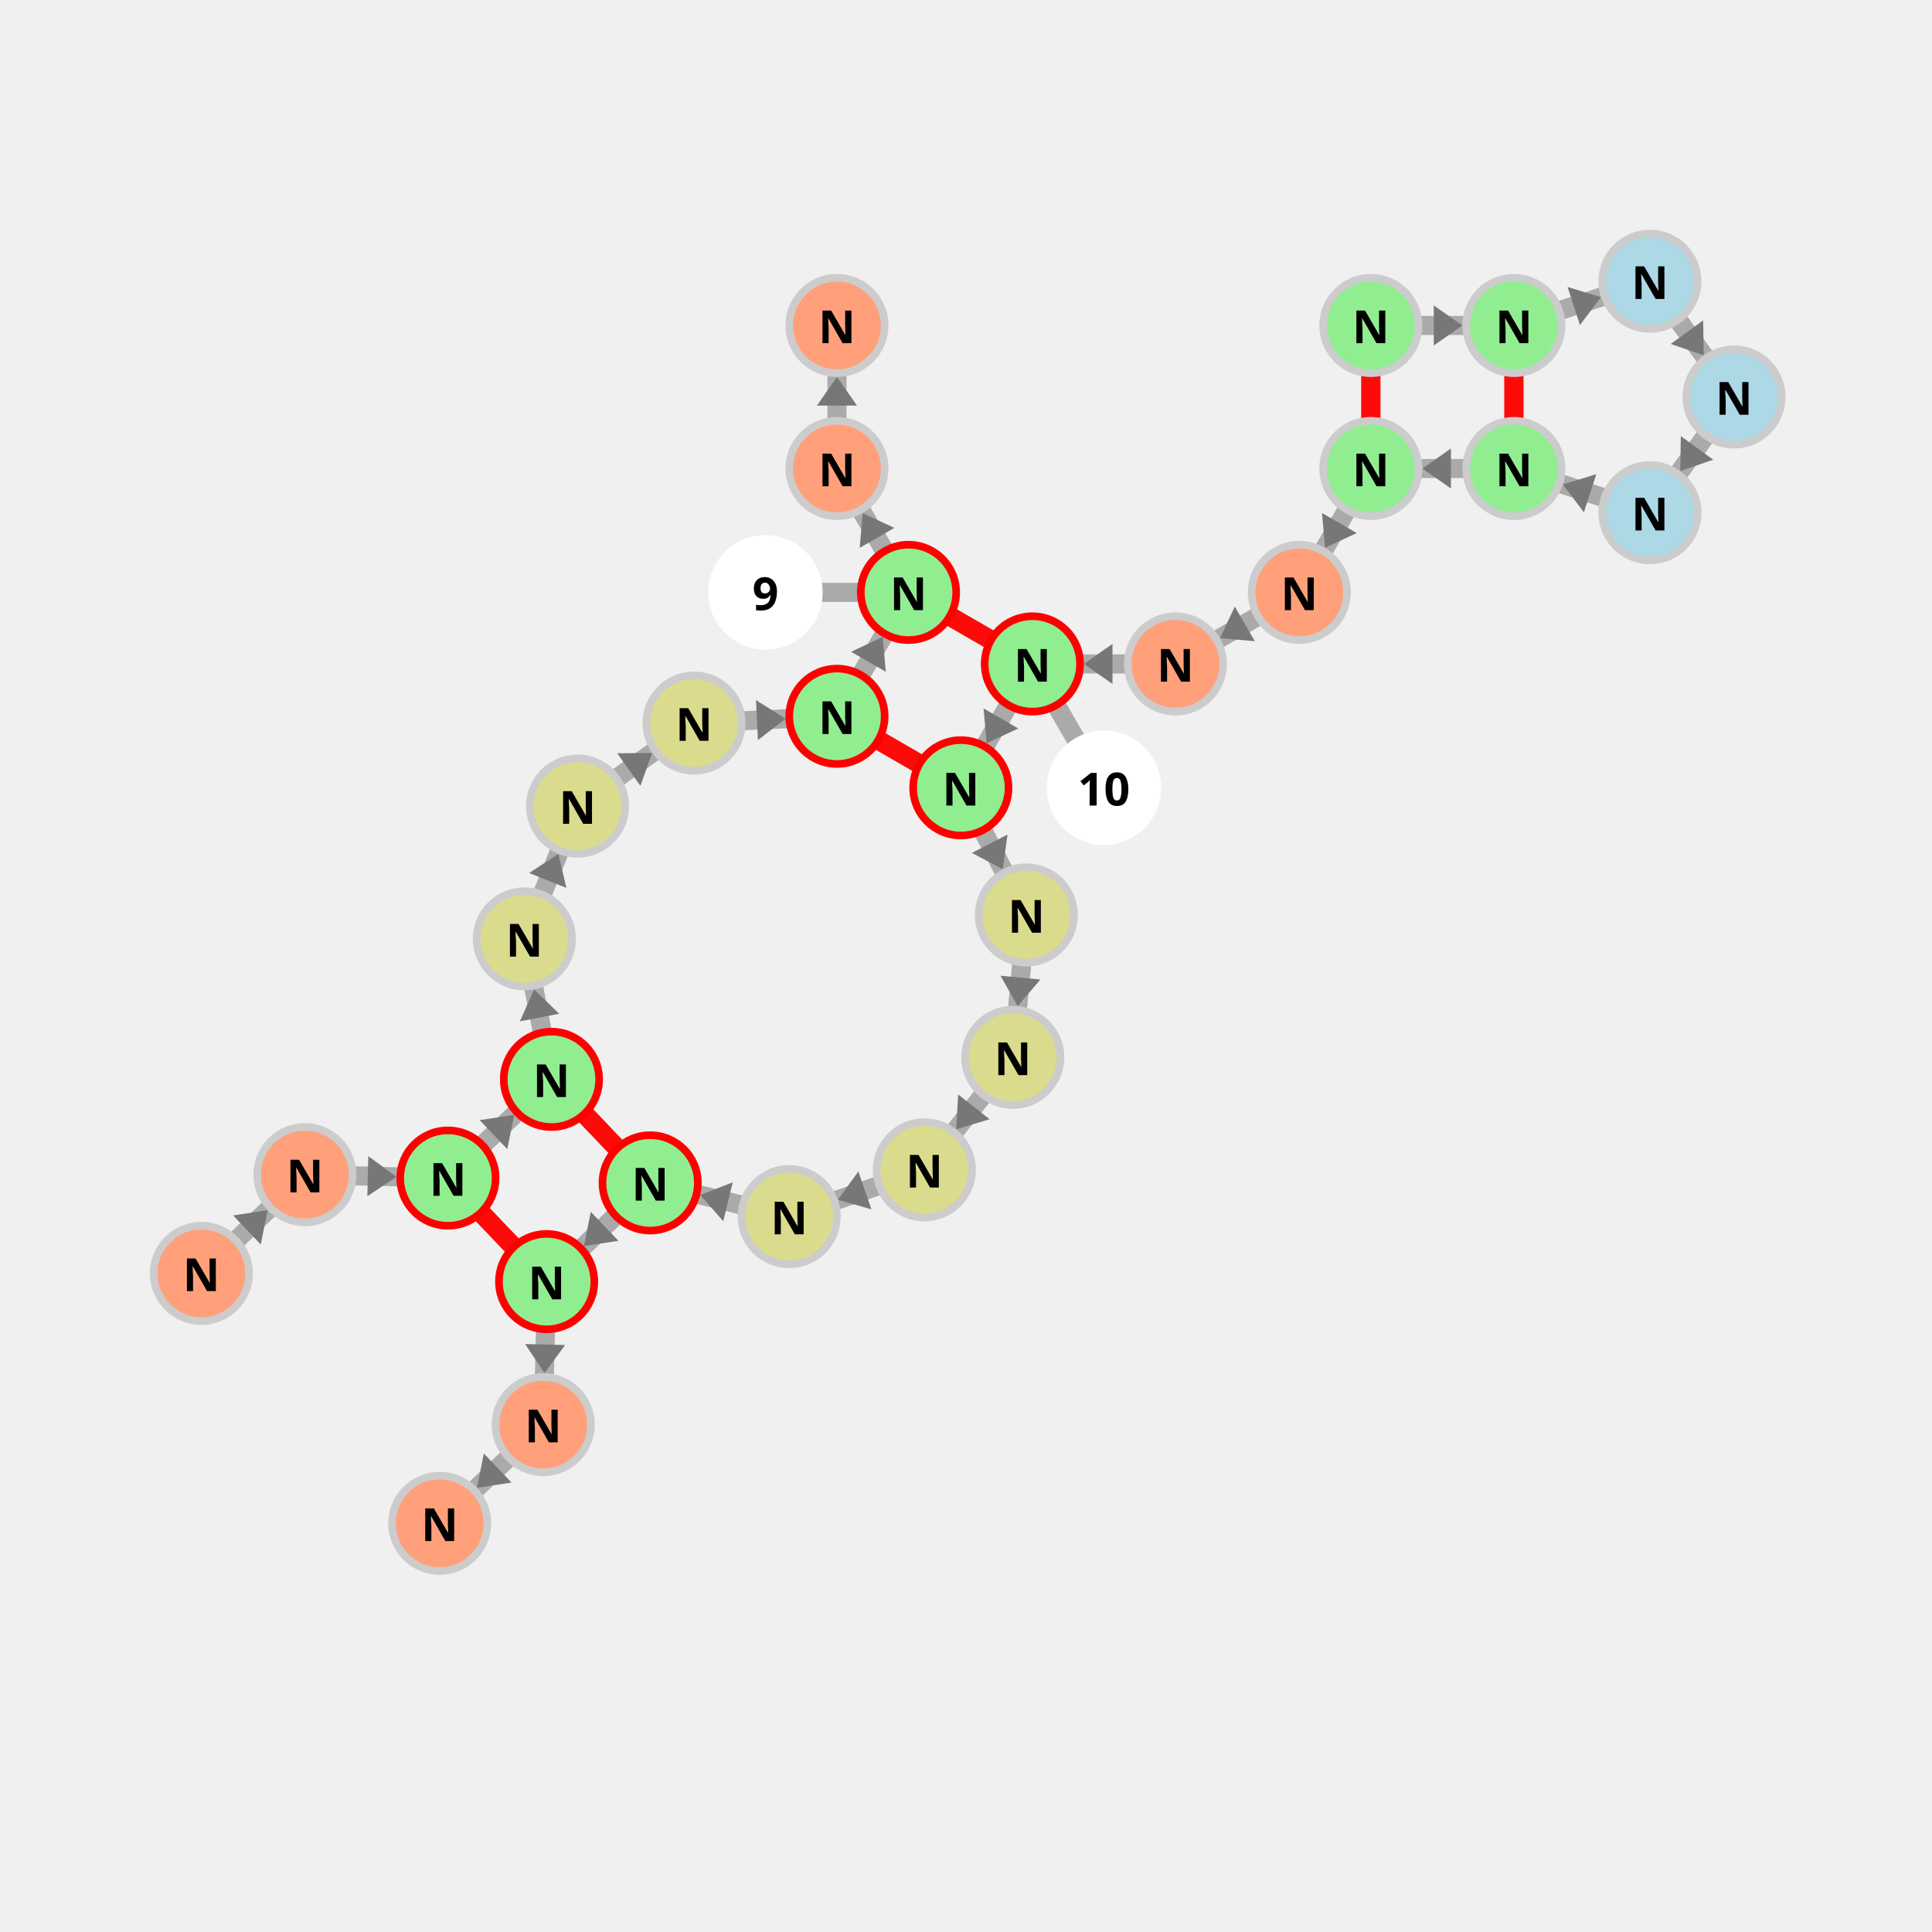
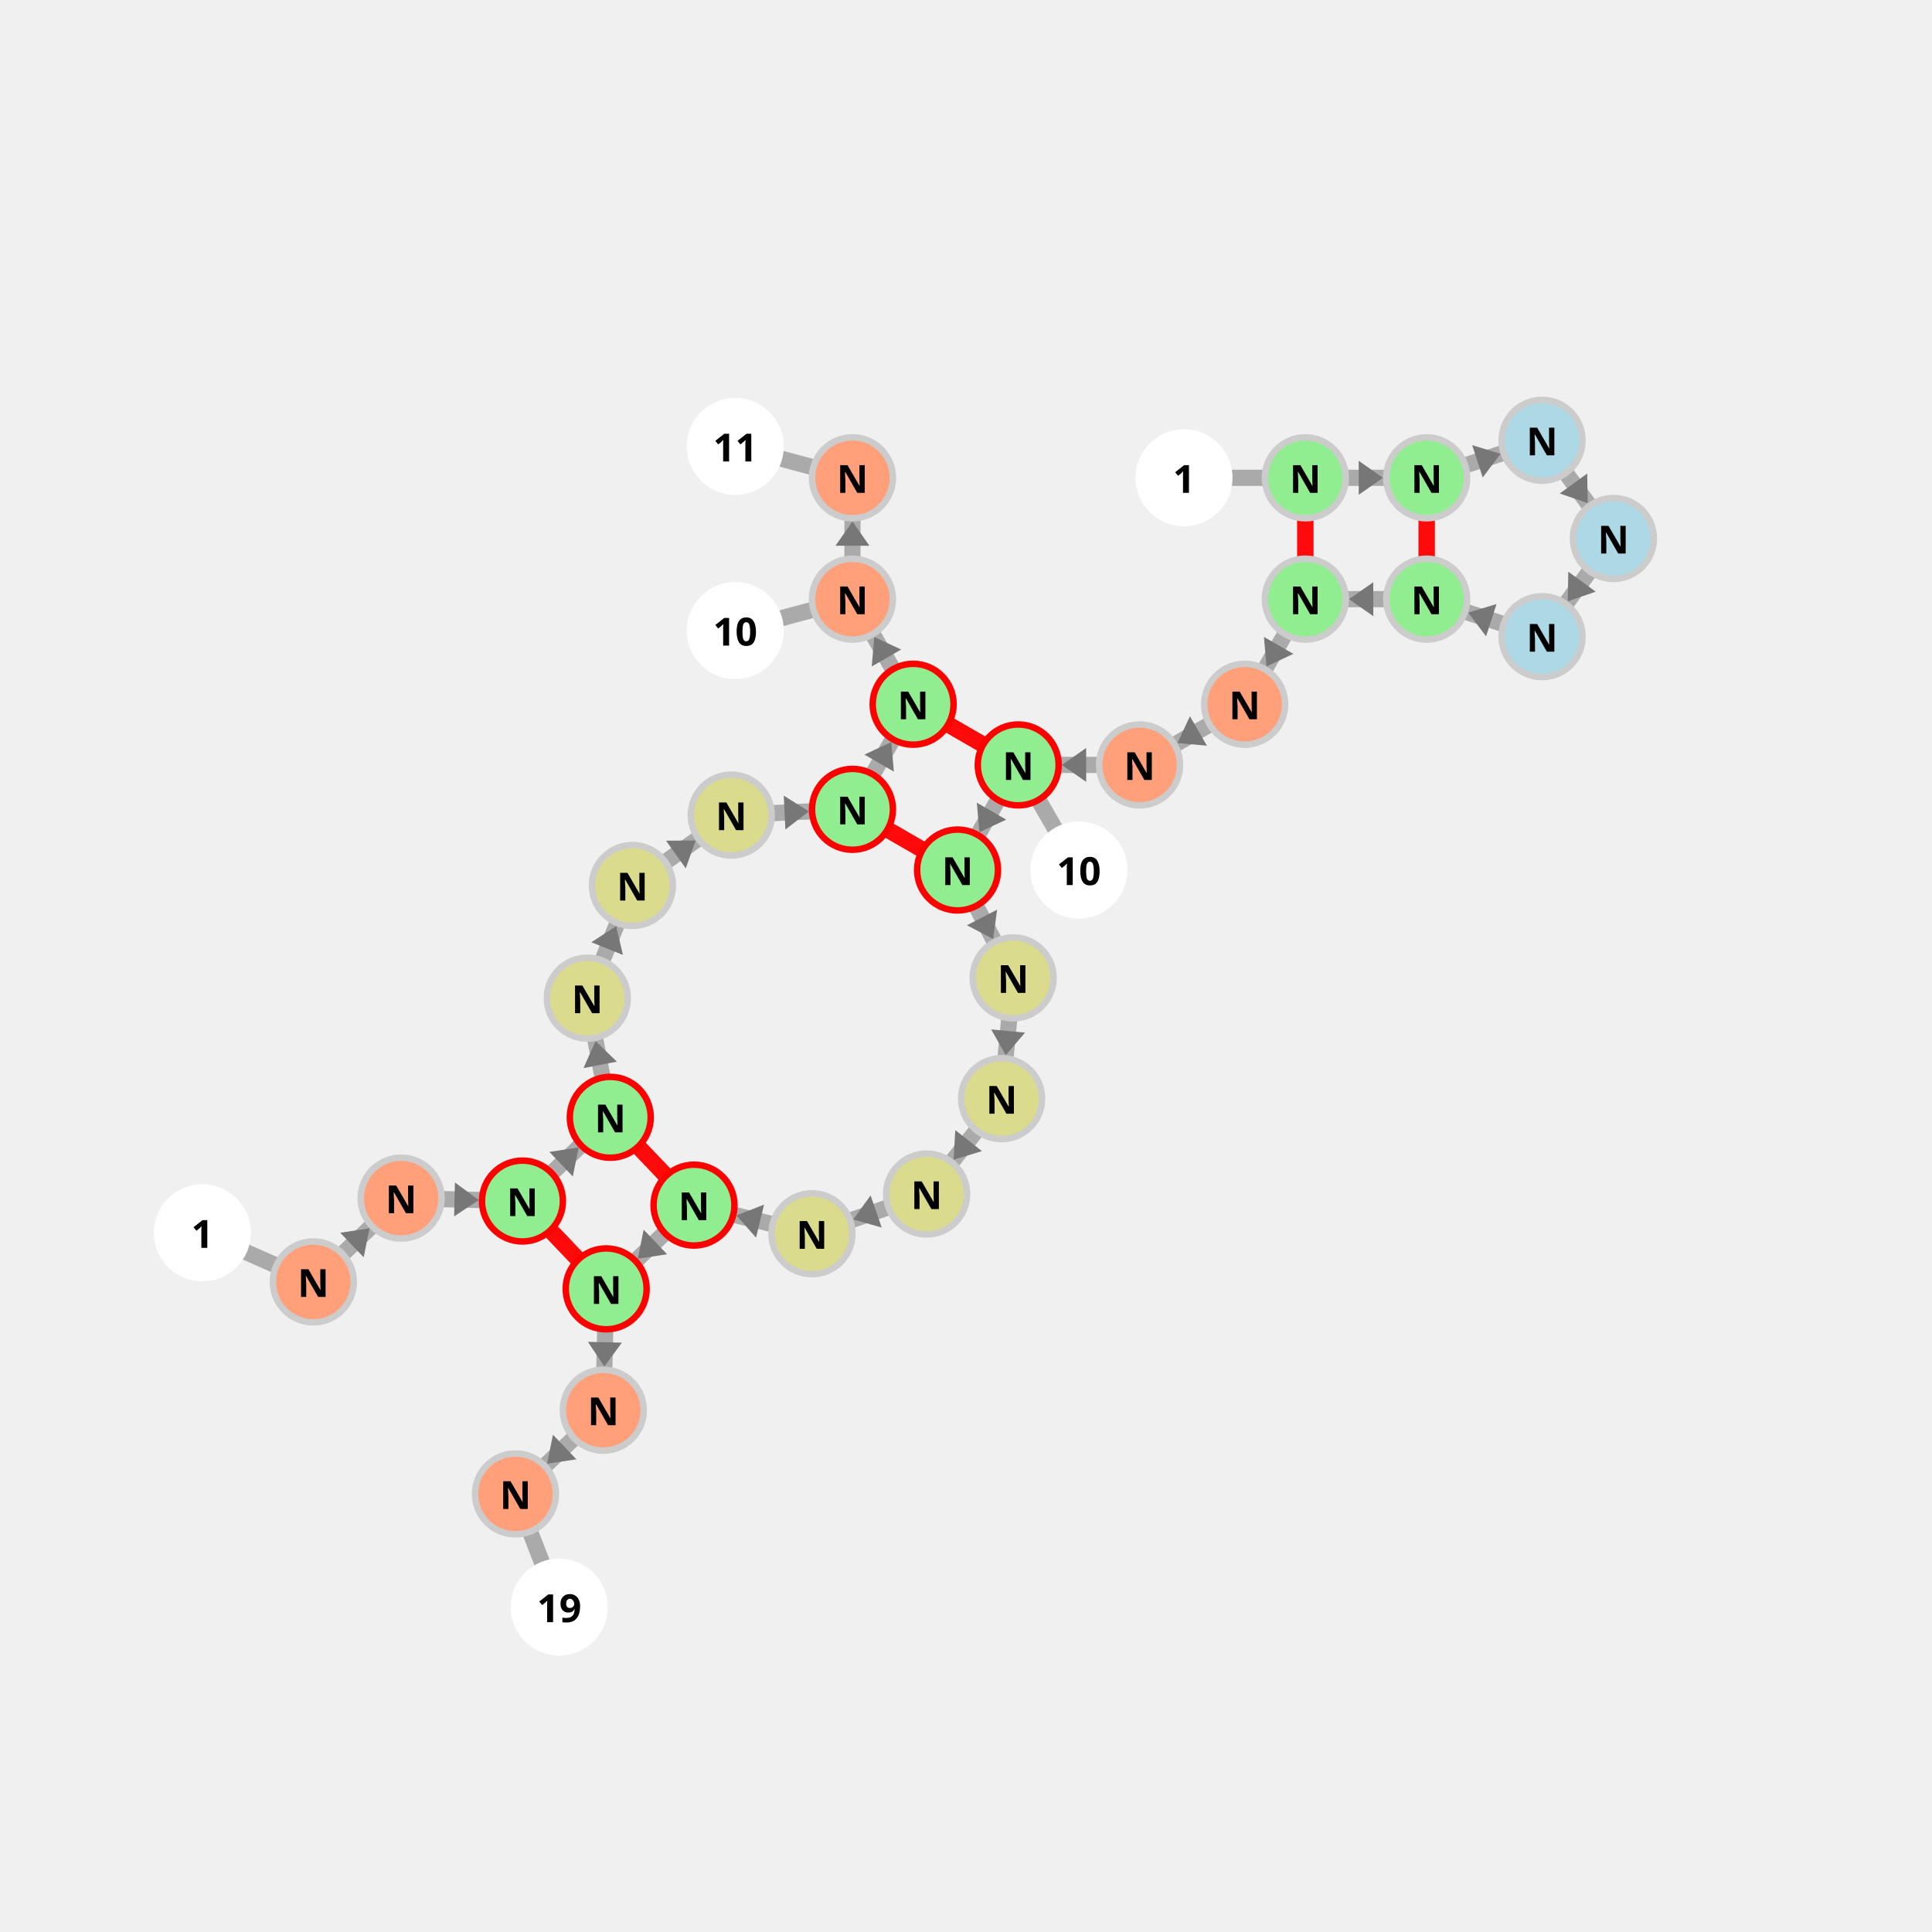
<svg xmlns="http://www.w3.org/2000/svg" viewBox="0 0 300 300">
  <style type="text/css">
 circle.fornac-node, polygon.fornac-node {
  stroke: #ccc;
  stroke-width: 0.8;
  opacity: 1;
  fill: white;
}

path.fornac-directionArrow {
  fill: #777;
  stroke: none;
  stroke-width: 0.8px;
}

g.fornac-plot {
    /* outline: 1px solid red; */
}

circle.fornac-node[base_type="a"] {
  fill: #dbdb8d;
}

circle.fornac-node[base_type="c"] {
  fill: #98df8a;
}

circle.fornac-node[base_type="g"] {
  fill: #ff9896;
}

circle.fornac-node[base_type="u"], circle.fornac-node[base_type="t"] {
  fill: #aec7e8;
}

.fornac-node &gt; text {
     pointer-events: none;
 }

circle.fornac-node[node_type="label"] {
    stroke: transparent;
    stroke-width: 0;
    fill: white;
    display: inline;
}

circle.fornac-node[node_type="protein"] {
    fill: gray;
    fill-opacity: 0.5;
    stroke-width: 4;
}

.fornac-selectedNode &gt; circle.fornac-node {
    stroke: red;
}

text.fornac-nodeLabel {
    font-weight: bold;
    font-family: Tahoma, Geneva, sans-serif;
    font-size: 0.4em;
    color: rgb(100,100,100);
    text-anchor: middle;
    alignment-baseline: middle;
    dominant-baseline: central;
    pointer-events: none;
    -webkit-touch-callout: none;
    -webkit-user-select: none;
    -khtml-user-select: none;
    -moz-user-select: none;
    -ms-user-select: none;
    user-select: none;
}

line.fornac-link {
  stroke: #999;
  stroke-opacity: 0.8;
  stroke-width: 2;
}

line.fornac-link[link_type="pseudoknot"] {
    stroke: red;
}

line.fornac-link[link_type="basepair"] {
  stroke: red;
}

line.fornac-link[link_type="intermolecule"] {
  stroke: blue;
}

line.fornac-link[link_type="chain_chain"] {
  stroke-dasharray: 3,3;
}

line.fornac-link[link_type="fake"] {
  stroke: green;
}

text.fornac-plotLabel {
    font-family: Tahoma, Geneva, sans-serif;
    font-weight: bolder;
    font-size: 1.2em;
    fill: rgba(200, 200, 200, 0.5);
    text-anchor: middle;
    alignment-baseline: central;
}

.fornac-transparent {
    fill: transparent;
    stroke-width: 0;
    stroke-opacity: 0;
    opacity: 0;
    visibility: hidden;
    pointer-events: none;
}

.fornac-dragLine {
  stroke: #999;
  stroke-width: 2;
  pointer-events: none;
}

.fornac-mouseEventHelper &gt; .extent {
  fill-opacity: .1;
  stroke: #fff;
  shape-rendering: crispEdges;
}

.d3-context-menu {
	position: absolute;
	display: none;
	background-color: #f2f2f2;
	border-radius: 4px;

	font-family: Arial, sans-serif;
	font-size: 14px;
	min-width: 150px;
	border: 1px solid #d4d4d4;

	z-index:1200;
}

.d3-context-menu ul {
	list-style-type: none;
	margin: 4px 0px;
	padding: 0px;
	cursor: default;
}

.d3-context-menu ul li {
	padding: 4px 16px;

	-webkit-touch-callout: none; /* iOS Safari */
	-webkit-user-select: none;   /* Chrome/Safari/Opera */
	-khtml-user-select: none;    /* Konqueror */
	-moz-user-select: none;      /* Firefox */
	-ms-user-select: none;       /* Internet Explorer/Edge */
	user-select: none;
}

.d3-context-menu ul li:hover {
	background-color: #4677f8;
	color: #fefefe;
}

.d3-context-menu-selected {
	background-color: #4677f8;
	color: #fefefe;
}

/*
	Header
*/

.d3-context-menu ul li.is-header
.d3-context-menu ul li.is-header:hover {
	background-color: #f2f2f2;
	color: #444;
	font-weight: bold;
	font-style: italic;
}

/*
	Disabled
*/

.d3-context-menu ul li.is-disabled
.d3-context-menu ul li.is-disabled:hover {
	background-color: #f2f2f2;
	color: #888;
	cursor: not-allowed;
}

/*
	Divider
*/

.d3-context-menu ul li.is-divider {
	padding: 0px 0px;
}

.d3-context-menu ul li.is-divider:hover {
	background-color: #f2f2f2;
}

.d3-context-menu ul hr {
	border: 0;
    height: 0;
    border-top: 1px solid rgba(0, 0, 0, 0.1);
    border-bottom: 1px solid rgba(255, 255, 255, 0.3);
}

/*# sourceMappingURL=fornac.css.map*/ 
</style>
-   <g class="fornac-plot" transform="translate(64.77595,-97.55061)scale(1.480879,1.480879)">
+   <g class="fornac-plot" transform="translate(77.07398,-51.42303)scale(1.256171,1.256171)">
    <g class="fornac-links">
      <line class="link fornac-link" x1="100" y1="100" x2="100" y2="115" link_type="basepair" pointer-events="all" />
      <line class="link fornac-link" x1="115" y1="100" x2="115" y2="115" link_type="basepair" pointer-events="all" />
      <line class="link fornac-link" x1="100" y1="100" x2="115" y2="100" link_type="backbone" pointer-events="all" />
      <line class="link fornac-link" x1="115" y1="100" x2="129.266" y2="95.365" link_type="backbone" pointer-events="all" />
      <line class="link fornac-link" x1="129.266" y1="95.365" x2="138.083" y2="107.5" link_type="backbone" pointer-events="all" />
      <line class="link fornac-link" x1="138.083" y1="107.5" x2="129.266" y2="119.635" link_type="backbone" pointer-events="all" />
      <line class="link fornac-link" x1="115" y1="115" x2="115" y2="100" link_type="basepair" pointer-events="all" />
      <line class="link fornac-link" x1="129.266" y1="119.635" x2="115" y2="115" link_type="backbone" pointer-events="all" />
      <line class="link fornac-link" x1="100" y1="115" x2="100" y2="100" link_type="basepair" pointer-events="all" />
      <line class="link fornac-link" x1="115" y1="115" x2="100" y2="115" link_type="backbone" pointer-events="all" />
      <line class="link fornac-link" x1="100" y1="115" x2="92.5" y2="127.99" link_type="backbone" pointer-events="all" />
      <line class="link fornac-link" x1="92.5" y1="127.99" x2="79.51" y2="135.49" link_type="backbone" pointer-events="all" />
      <line class="link fornac-link" x1="64.51" y1="135.49" x2="51.519" y2="127.99" link_type="basepair" pointer-events="all" />
      <line class="link fornac-link" x1="79.51" y1="135.49" x2="64.51" y2="135.49" link_type="backbone" pointer-events="all" />
      <line class="link fornac-link" x1="57.01" y1="148.481" x2="44.019" y2="140.981" link_type="basepair" pointer-events="all" />
      <line class="link fornac-link" x1="64.51" y1="135.49" x2="57.01" y2="148.481" link_type="backbone" pointer-events="all" />
      <line class="link fornac-link" x1="57.01" y1="148.481" x2="63.883" y2="161.813" link_type="backbone" pointer-events="all" />
      <line class="link fornac-link" x1="63.883" y1="161.813" x2="62.457" y2="176.745" link_type="backbone" pointer-events="all" />
      <line class="link fornac-link" x1="62.457" y1="176.745" x2="53.185" y2="188.536" link_type="backbone" pointer-events="all" />
      <line class="link fornac-link" x1="53.185" y1="188.536" x2="39.01" y2="193.442" link_type="backbone" pointer-events="all" />
      <line class="link fornac-link" x1="24.433" y1="189.906" x2="14.081" y2="179.05" link_type="basepair" pointer-events="all" />
      <line class="link fornac-link" x1="39.01" y1="193.442" x2="24.433" y2="189.906" link_type="backbone" pointer-events="all" />
      <line class="link fornac-link" x1="13.577" y1="200.257" x2="3.225" y2="189.401" link_type="basepair" pointer-events="all" />
      <line class="link fornac-link" x1="24.433" y1="189.906" x2="13.577" y2="200.257" link_type="backbone" pointer-events="all" />
      <line class="link fornac-link" x1="13.577" y1="200.257" x2="13.22" y2="215.253" link_type="backbone" pointer-events="all" />
      <line class="link fornac-link" x1="13.22" y1="215.253" x2="2.364" y2="225.604" link_type="backbone" pointer-events="all" />
      <line class="link fornac-link" x1="-22.626" y1="199.395" x2="-11.77" y2="189.044" link_type="backbone" pointer-events="all" />
      <line class="link fornac-link" x1="3.225" y1="189.401" x2="13.577" y2="200.257" link_type="basepair" pointer-events="all" />
      <line class="link fornac-link" x1="-11.77" y1="189.044" x2="3.225" y2="189.401" link_type="backbone" pointer-events="all" />
      <line class="link fornac-link" x1="14.081" y1="179.05" x2="24.433" y2="189.906" link_type="basepair" pointer-events="all" />
      <line class="link fornac-link" x1="3.225" y1="189.401" x2="14.081" y2="179.05" link_type="backbone" pointer-events="all" />
      <line class="link fornac-link" x1="14.081" y1="179.05" x2="11.243" y2="164.321" link_type="backbone" pointer-events="all" />
      <line class="link fornac-link" x1="11.243" y1="164.321" x2="16.818" y2="150.395" link_type="backbone" pointer-events="all" />
      <line class="link fornac-link" x1="16.818" y1="150.395" x2="29.036" y2="141.694" link_type="backbone" pointer-events="all" />
      <line class="link fornac-link" x1="44.019" y1="140.981" x2="57.01" y2="148.481" link_type="basepair" pointer-events="all" />
      <line class="link fornac-link" x1="29.036" y1="141.694" x2="44.019" y2="140.981" link_type="backbone" pointer-events="all" />
      <line class="link fornac-link" x1="51.519" y1="127.99" x2="64.51" y2="135.49" link_type="basepair" pointer-events="all" />
      <line class="link fornac-link" x1="44.019" y1="140.981" x2="51.519" y2="127.99" link_type="backbone" pointer-events="all" />
      <line class="link fornac-link" x1="51.519" y1="127.99" x2="44.019" y2="115" link_type="backbone" pointer-events="all" />
      <line class="link fornac-link" x1="44.019" y1="115" x2="44.019" y2="100" link_type="backbone" pointer-events="all" />
+       <line class="link fornac-link" x1="100" y1="100" x2="85" y2="100" link_type="label_link" pointer-events="all" />
+       <line class="link fornac-link" x1="115" y1="100" x2="112.653" y2="85.185" link_type="label_link" pointer-events="all" style="display:none" />
+       <line class="link fornac-link" x1="129.266" y1="95.365" x2="133.901" y2="81.099" link_type="label_link" pointer-events="all" style="display:none" />
+       <line class="link fornac-link" x1="138.083" y1="107.5" x2="153.083" y2="107.5" link_type="label_link" pointer-events="all" style="display:none" />
+       <line class="link fornac-link" x1="129.266" y1="119.635" x2="133.901" y2="133.901" link_type="label_link" pointer-events="all" style="display:none" />
+       <line class="link fornac-link" x1="115" y1="115" x2="112.653" y2="129.815" link_type="label_link" pointer-events="all" style="display:none" />
+       <line class="link fornac-link" x1="100" y1="115" x2="107.5" y2="127.99" link_type="label_link" pointer-events="all" style="display:none" />
+       <line class="link fornac-link" x1="92.5" y1="127.99" x2="103.107" y2="138.597" link_type="label_link" pointer-events="all" style="display:none" />
+       <line class="link fornac-link" x1="79.51" y1="135.49" x2="83.392" y2="149.979" link_type="label_link" pointer-events="all" style="display:none" />
      <line class="link fornac-link" x1="64.51" y1="135.49" x2="72.01" y2="148.481" link_type="label_link" pointer-events="all" />
+       <line class="link fornac-link" x1="57.01" y1="148.481" x2="72.005" y2="148.838" link_type="label_link" pointer-events="all" style="display:none" />
+       <line class="link fornac-link" x1="63.883" y1="161.813" x2="78.612" y2="158.975" link_type="label_link" pointer-events="all" style="display:none" />
+       <line class="link fornac-link" x1="62.457" y1="176.745" x2="76.383" y2="182.32" link_type="label_link" pointer-events="all" style="display:none" />
+       <line class="link fornac-link" x1="53.185" y1="188.536" x2="61.886" y2="200.755" link_type="label_link" pointer-events="all" style="display:none" />
+       <line class="link fornac-link" x1="39.01" y1="193.442" x2="39.724" y2="208.425" link_type="label_link" pointer-events="all" style="display:none" />
+       <line class="link fornac-link" x1="24.433" y1="189.906" x2="28.315" y2="204.395" link_type="label_link" pointer-events="all" style="display:none" />
+       <line class="link fornac-link" x1="13.577" y1="200.257" x2="27.294" y2="206.325" link_type="label_link" pointer-events="all" style="display:none" />
+       <line class="link fornac-link" x1="13.22" y1="215.253" x2="26.937" y2="221.321" link_type="label_link" pointer-events="all" style="display:none" />
+       <line class="link fornac-link" x1="2.364" y1="225.604" x2="7.772" y2="239.595" link_type="label_link" pointer-events="all" />
      <line class="link fornac-link" x1="-12.632" y1="225.247" x2="-18.701" y2="238.965" link_type="label_link" pointer-events="all" style="display:none" />
-       <line class="link fornac-link" x1="51.519" y1="127.99" x2="36.519" y2="127.99" link_type="label_link" pointer-events="all" />
+       <line class="link fornac-link" x1="-22.983" y1="214.391" x2="-36.974" y2="219.8" link_type="label_link" pointer-events="all" style="display:none" />
+       <line class="link fornac-link" x1="-22.626" y1="199.395" x2="-36.344" y2="193.327" link_type="label_link" pointer-events="all" />
+       <line class="link fornac-link" x1="-11.77" y1="189.044" x2="-17.179" y2="175.053" link_type="label_link" pointer-events="all" style="display:none" />
+       <line class="link fornac-link" x1="3.225" y1="189.401" x2="-2.183" y2="175.41" link_type="label_link" pointer-events="all" style="display:none" />
+       <line class="link fornac-link" x1="14.081" y1="179.05" x2="-0.206" y2="174.482" link_type="label_link" pointer-events="all" style="display:none" />
+       <line class="link fornac-link" x1="11.243" y1="164.321" x2="-3.689" y2="162.895" link_type="label_link" pointer-events="all" style="display:none" />
+       <line class="link fornac-link" x1="16.818" y1="150.395" x2="5.027" y2="141.123" link_type="label_link" pointer-events="all" style="display:none" />
+       <line class="link fornac-link" x1="29.036" y1="141.694" x2="24.13" y2="127.519" link_type="label_link" pointer-events="all" style="display:none" />
+       <line class="link fornac-link" x1="44.019" y1="140.981" x2="36.212" y2="128.173" link_type="label_link" pointer-events="all" style="display:none" />
+       <line class="link fornac-link" x1="51.519" y1="127.99" x2="36.519" y2="127.99" link_type="label_link" pointer-events="all" style="display:none" />
+       <line class="link fornac-link" x1="44.019" y1="115" x2="29.53" y2="118.882" link_type="label_link" pointer-events="all" />
+       <line class="link fornac-link" x1="44.019" y1="100" x2="29.53" y2="96.118" link_type="label_link" pointer-events="all" />
    </g>
    <g class="fornac-nodes">
      <g class="gnode" struct_name="empty" transform="translate(100,100)" num="n1" rnum="n32">
        <path class="fornac-directionArrow" node_num="1" />
        <circle class="fornac-node" node_type="nucleotide" node_num="1" r="5" style="fill: lightgreen;" />
        <text class="fornac-nodeLabel" label_type="nucleotide">N</text>
      </g>
      <g class="gnode" struct_name="empty" transform="translate(115,100)" num="n2" rnum="n31">
        <path class="fornac-directionArrow" node_num="2" d="M-8.4,-2.1L-5.4,0L-8.4,2.1" />
        <circle class="fornac-node" node_type="nucleotide" node_num="2" r="5" style="fill: lightgreen;" />
        <text class="fornac-nodeLabel" label_type="nucleotide">N</text>
      </g>
      <g class="gnode" struct_name="empty" transform="translate(129.2658,95.36475)" num="n3" rnum="n30">
        <path class="fornac-directionArrow" node_num="3" d="M-8.638,0.599L-5.136,1.669L-7.34,4.593" />
        <circle class="fornac-node" node_type="nucleotide" node_num="3" r="5" style="fill: lightblue;" />
        <text class="fornac-nodeLabel" label_type="nucleotide">N</text>
      </g>
      <g class="gnode" struct_name="empty" transform="translate(138.0826,107.5)" num="n4" rnum="n29">
        <path class="fornac-directionArrow" node_num="4" d="M-3.238,-8.03L-3.174,-4.369L-6.636,-5.561" />
        <circle class="fornac-node" node_type="nucleotide" node_num="4" r="5" style="fill: lightblue;" />
        <text class="fornac-nodeLabel" label_type="nucleotide">N</text>
      </g>
      <g class="gnode" struct_name="empty" transform="translate(129.2658,119.6353)" num="n5" rnum="n28">
        <path class="fornac-directionArrow" node_num="5" d="M6.636,-5.561L3.174,-4.369L3.238,-8.03" />
        <circle class="fornac-node" node_type="nucleotide" node_num="5" r="5" style="fill: lightblue;" />
        <text class="fornac-nodeLabel" label_type="nucleotide">N</text>
      </g>
      <g class="gnode" struct_name="empty" transform="translate(115,115)" num="n6" rnum="n27">
        <path class="fornac-directionArrow" node_num="6" d="M7.34,4.593L5.136,1.669L8.638,0.599" />
        <circle class="fornac-node" node_type="nucleotide" node_num="6" r="5" style="fill: lightgreen;" />
        <text class="fornac-nodeLabel" label_type="nucleotide">N</text>
      </g>
      <g class="gnode" struct_name="empty" transform="translate(100,115)" num="n7" rnum="n26">
        <path class="fornac-directionArrow" node_num="7" d="M8.4,2.1L5.4,0L8.4,-2.1" />
        <circle class="fornac-node" node_type="nucleotide" node_num="7" r="5" style="fill: lightgreen;" />
        <text class="fornac-nodeLabel" label_type="nucleotide">N</text>
      </g>
      <g class="gnode" struct_name="empty" transform="translate(92.5,127.9904)" num="n8" rnum="n25">
        <path class="fornac-directionArrow" node_num="8" d="M6.019,-6.225L2.7,-4.677L2.381,-8.325" />
        <circle class="fornac-node" node_type="nucleotide" node_num="8" r="5" style="fill: lightsalmon;" />
        <text class="fornac-nodeLabel" label_type="nucleotide">N</text>
      </g>
      <g class="gnode" struct_name="empty" transform="translate(79.50962,135.4904)" num="n9" rnum="n24">
        <path class="fornac-directionArrow" node_num="9" d="M8.325,-2.381L4.677,-2.7L6.225,-6.019" />
        <circle class="fornac-node" node_type="nucleotide" node_num="9" r="5" style="fill: lightsalmon;" />
        <text class="fornac-nodeLabel" label_type="nucleotide">N</text>
      </g>
      <g class="gnode" struct_name="empty" transform="translate(64.50962,135.4904)" num="n10" rnum="n23">
        <path class="fornac-directionArrow" node_num="10" d="M8.4,2.1L5.4,-1.0231815394945444e-14L8.4,-2.1" />
        <circle class="fornac-node" node_type="nucleotide" node_num="10" r="5" style="fill: lightgreen;stroke: red;" />
        <text class="fornac-nodeLabel" label_type="nucleotide">N</text>
      </g>
      <g class="gnode" struct_name="empty" transform="translate(57.00962,148.4808)" num="n11" rnum="n22">
        <path class="fornac-directionArrow" node_num="11" d="M6.019,-6.225L2.7,-4.677L2.381,-8.325" />
        <circle class="fornac-node" node_type="nucleotide" node_num="11" r="5" style="fill: lightgreen;stroke: red;" />
        <text class="fornac-nodeLabel" label_type="nucleotide">N</text>
      </g>
      <g class="gnode" struct_name="empty" transform="translate(63.88302,161.8133)" num="n12" rnum="n21">
        <path class="fornac-directionArrow" node_num="12" d="M-1.983,-8.428L-2.474,-4.8L-5.716,-6.504" />
        <circle class="fornac-node" node_type="nucleotide" node_num="12" r="5" style="fill: rgb(219, 219, 141);" />
        <text class="fornac-nodeLabel" label_type="nucleotide">N</text>
      </g>
      <g class="gnode" struct_name="empty" transform="translate(62.45718,176.7454)" num="n13" rnum="n20">
        <path class="fornac-directionArrow" node_num="13" d="M2.889,-8.162L0.513,-5.376L-1.292,-8.562" />
        <circle class="fornac-node" node_type="nucleotide" node_num="13" r="5" style="fill: rgb(219, 219, 141);" />
        <text class="fornac-nodeLabel" label_type="nucleotide">N</text>
      </g>
      <g class="gnode" struct_name="empty" transform="translate(53.18479,188.5362)" num="n14" rnum="n19">
        <path class="fornac-directionArrow" node_num="14" d="M6.843,-5.305L3.338,-4.245L3.542,-7.901" />
        <circle class="fornac-node" node_type="nucleotide" node_num="14" r="5" style="fill: rgb(219, 219, 141);" />
        <text class="fornac-nodeLabel" label_type="nucleotide">N</text>
      </g>
      <g class="gnode" struct_name="empty" transform="translate(39.00978,193.4422)" num="n15" rnum="n18">
        <path class="fornac-directionArrow" node_num="15" d="M8.625,-0.763L5.103,-1.766L7.251,-4.732" />
        <circle class="fornac-node" node_type="nucleotide" node_num="15" r="5" style="fill: rgb(219, 219, 141);" />
        <text class="fornac-nodeLabel" label_type="nucleotide">N</text>
      </g>
      <g class="gnode" struct_name="empty" transform="translate(24.43261,189.9058)" num="n16" rnum="n17">
        <path class="fornac-directionArrow" node_num="16" d="M7.668,4.021L5.248,1.273L8.658,-0.06" />
        <circle class="fornac-node" node_type="nucleotide" node_num="16" r="5" style="fill: lightgreen;stroke: red;" />
        <text class="fornac-nodeLabel" label_type="nucleotide">N</text>
      </g>
      <g class="gnode" struct_name="empty" transform="translate(13.57659,200.257)" num="n17" rnum="n16">
        <path class="fornac-directionArrow" node_num="17" d="M7.529,-4.277L3.908,-3.726L4.63,-7.317" />
        <circle class="fornac-node" node_type="nucleotide" node_num="17" r="5" style="fill: lightgreen;stroke: red;" />
        <text class="fornac-nodeLabel" label_type="nucleotide">N</text>
      </g>
      <g class="gnode" struct_name="empty" transform="translate(13.21963,215.2527)" num="n18" rnum="n15">
        <path class="fornac-directionArrow" node_num="18" d="M2.299,-8.348L0.129,-5.398L-1.9,-8.448" />
        <circle class="fornac-node" node_type="nucleotide" node_num="18" r="5" style="fill: lightsalmon;" />
        <text class="fornac-nodeLabel" label_type="nucleotide">N</text>
      </g>
      <g class="gnode" struct_name="empty" transform="translate(2.363619,225.6039)" num="n19" rnum="n14">
        <path class="fornac-directionArrow" node_num="19" d="M7.529,-4.277L3.908,-3.726L4.63,-7.317" />
        <circle class="fornac-node" node_type="nucleotide" node_num="19" r="5" style="fill: lightsalmon;" />
        <text class="fornac-nodeLabel" label_type="nucleotide">N</text>
      </g>
      <g class="gnode" struct_name="empty" transform="translate(-12.63213,225.247)" num="n20" rnum="n13">
        <text class="fornac-nodeLabel" label_type="middle" />
      </g>
      <g class="gnode" struct_name="empty" transform="translate(-22.98332,214.391)" num="n21" rnum="n12">
        <text class="fornac-nodeLabel" label_type="middle" />
      </g>
      <g class="gnode" struct_name="empty" transform="translate(-22.62635,199.3952)" num="n22" rnum="n11">
        <path class="fornac-directionArrow" node_num="22" />
        <circle class="fornac-node" node_type="nucleotide" node_num="22" r="5" style="fill: lightsalmon;" />
        <text class="fornac-nodeLabel" label_type="nucleotide">N</text>
      </g>
      <g class="gnode" struct_name="empty" transform="translate(-11.77034,189.044)" num="n23" rnum="n10">
        <path class="fornac-directionArrow" node_num="23" d="M-7.529,4.277L-3.908,3.726L-4.63,7.317" />
        <circle class="fornac-node" node_type="nucleotide" node_num="23" r="5" style="fill: lightsalmon;" />
        <text class="fornac-nodeLabel" label_type="nucleotide">N</text>
      </g>
      <g class="gnode" struct_name="empty" transform="translate(3.22541,189.401)" num="n24" rnum="n9">
        <path class="fornac-directionArrow" node_num="24" d="M-8.348,-2.299L-5.398,-0.129L-8.448,1.9" />
        <circle class="fornac-node" node_type="nucleotide" node_num="24" r="5" style="fill: lightgreen;stroke: red;" />
        <text class="fornac-nodeLabel" label_type="nucleotide">N</text>
      </g>
      <g class="gnode" struct_name="empty" transform="translate(14.08142,179.0498)" num="n25" rnum="n8">
        <path class="fornac-directionArrow" node_num="25" d="M-7.529,4.277L-3.908,3.726L-4.63,7.317" />
        <circle class="fornac-node" node_type="nucleotide" node_num="25" r="5" style="fill: lightgreen;stroke: red;" />
        <text class="fornac-nodeLabel" label_type="nucleotide">N</text>
      </g>
      <g class="gnode" struct_name="empty" transform="translate(11.24265,164.3209)" num="n26" rnum="n7">
        <path class="fornac-directionArrow" node_num="26" d="M-0.472,8.646L1.022,5.302L3.652,7.851" />
        <circle class="fornac-node" node_type="nucleotide" node_num="26" r="5" style="fill: rgb(219, 219, 141);" />
        <text class="fornac-nodeLabel" label_type="nucleotide">N</text>
      </g>
      <g class="gnode" struct_name="empty" transform="translate(16.81759,150.3953)" num="n27" rnum="n6">
        <path class="fornac-directionArrow" node_num="27" d="M-5.072,7.018L-2.007,5.013L-1.172,8.579" />
        <circle class="fornac-node" node_type="nucleotide" node_num="27" r="5" style="fill: rgb(219, 219, 141);" />
        <text class="fornac-nodeLabel" label_type="nucleotide">N</text>
      </g>
      <g class="gnode" struct_name="empty" transform="translate(29.03623,141.6945)" num="n28" rnum="n5">
        <path class="fornac-directionArrow" node_num="28" d="M-8.061,3.162L-4.399,3.132L-5.624,6.583" />
        <circle class="fornac-node" node_type="nucleotide" node_num="28" r="5" style="fill: rgb(219, 219, 141);" />
        <text class="fornac-nodeLabel" label_type="nucleotide">N</text>
      </g>
      <g class="gnode" struct_name="empty" transform="translate(44.01924,140.9808)" num="n29" rnum="n4">
        <path class="fornac-directionArrow" node_num="29" d="M-8.49,-1.698L-5.394,0.257L-8.291,2.497" />
        <circle class="fornac-node" node_type="nucleotide" node_num="29" r="5" style="fill: lightgreen;stroke: red;" />
        <text class="fornac-nodeLabel" label_type="nucleotide">N</text>
      </g>
      <g class="gnode" struct_name="empty" transform="translate(51.51924,127.9904)" num="n30" rnum="n3">
        <path class="fornac-directionArrow" node_num="30" d="M-6.019,6.225L-2.7,4.677L-2.381,8.325" />
        <circle class="fornac-node" node_type="nucleotide" node_num="30" r="5" style="fill: lightgreen;stroke: red;" />
        <text class="fornac-nodeLabel" label_type="nucleotide">N</text>
      </g>
      <g class="gnode" struct_name="empty" transform="translate(44.01924,115)" num="n31" rnum="n2">
        <path class="fornac-directionArrow" node_num="31" d="M2.381,8.325L2.7,4.677L6.019,6.225" />
        <circle class="fornac-node" node_type="nucleotide" node_num="31" r="5" style="fill: lightsalmon;" />
        <text class="fornac-nodeLabel" label_type="nucleotide">N</text>
      </g>
      <g class="gnode" struct_name="empty" transform="translate(44.01924,100)" num="n32" rnum="n1">
        <path class="fornac-directionArrow" node_num="32" d="M-2.1,8.4L2.0463630789890888e-14,5.4L2.1,8.4" />
        <circle class="fornac-node" node_type="nucleotide" node_num="32" r="5" style="fill: lightsalmon;" />
        <text class="fornac-nodeLabel" label_type="nucleotide">N</text>
      </g>
+       <g class="gnode" struct_name="empty" transform="translate(85,100)" num="n-1" rnum="n34">
+         <circle class="fornac-node" r="6" node_type="label" node_num="-1" />
+         <text class="fornac-nodeLabel" label_type="label">1</text>
+       </g>
+       <g class="gnode" struct_name="empty" transform="translate(112.6535,85.18467)" num="n-1" rnum="n34" style="display:none">
+         <circle class="fornac-node" r="6" node_type="label" node_num="-1" />
+         <text class="fornac-nodeLabel" label_type="label">0</text>
+       </g>
+       <g class="gnode" struct_name="empty" transform="translate(133.9011,81.0989)" num="n-1" rnum="n34" style="display:none">
+         <circle class="fornac-node" r="6" node_type="label" node_num="-1" />
+         <text class="fornac-nodeLabel" label_type="label">0</text>
+       </g>
+       <g class="gnode" struct_name="empty" transform="translate(153.0826,107.5)" num="n-1" rnum="n34" style="display:none">
+         <circle class="fornac-node" r="6" node_type="label" node_num="-1" />
+         <text class="fornac-nodeLabel" label_type="label">0</text>
+       </g>
+       <g class="gnode" struct_name="empty" transform="translate(133.9011,133.9011)" num="n-1" rnum="n34" style="display:none">
+         <circle class="fornac-node" r="6" node_type="label" node_num="-1" />
+         <text class="fornac-nodeLabel" label_type="label">0</text>
+       </g>
+       <g class="gnode" struct_name="empty" transform="translate(112.6535,129.8153)" num="n-1" rnum="n34" style="display:none">
+         <circle class="fornac-node" r="6" node_type="label" node_num="-1" />
+         <text class="fornac-nodeLabel" label_type="label">0</text>
+       </g>
+       <g class="gnode" struct_name="empty" transform="translate(107.5,127.9904)" num="n-1" rnum="n34" style="display:none">
+         <circle class="fornac-node" r="6" node_type="label" node_num="-1" />
+         <text class="fornac-nodeLabel" label_type="label">0</text>
+       </g>
+       <g class="gnode" struct_name="empty" transform="translate(103.1066,138.597)" num="n-1" rnum="n34" style="display:none">
+         <circle class="fornac-node" r="6" node_type="label" node_num="-1" />
+         <text class="fornac-nodeLabel" label_type="label">0</text>
+       </g>
+       <g class="gnode" struct_name="empty" transform="translate(83.3919,149.9793)" num="n-1" rnum="n34" style="display:none">
+         <circle class="fornac-node" r="6" node_type="label" node_num="-1" />
+         <text class="fornac-nodeLabel" label_type="label">0</text>
+       </g>
      <g class="gnode" struct_name="empty" transform="translate(72.00962,148.4808)" num="n-1" rnum="n34">
        <circle class="fornac-node" r="6" node_type="label" node_num="-1" />
        <text class="fornac-nodeLabel" label_type="label">10</text>
      </g>
+       <g class="gnode" struct_name="empty" transform="translate(72.00537,148.8377)" num="n-1" rnum="n34" style="display:none">
+         <circle class="fornac-node" r="6" node_type="label" node_num="-1" />
+         <text class="fornac-nodeLabel" label_type="label">0</text>
+       </g>
+       <g class="gnode" struct_name="empty" transform="translate(78.61195,158.9745)" num="n-1" rnum="n34" style="display:none">
+         <circle class="fornac-node" r="6" node_type="label" node_num="-1" />
+         <text class="fornac-nodeLabel" label_type="label">0</text>
+       </g>
+       <g class="gnode" struct_name="empty" transform="translate(76.3827,182.3203)" num="n-1" rnum="n34" style="display:none">
+         <circle class="fornac-node" r="6" node_type="label" node_num="-1" />
+         <text class="fornac-nodeLabel" label_type="label">0</text>
+       </g>
+       <g class="gnode" struct_name="empty" transform="translate(61.88564,200.7548)" num="n-1" rnum="n34" style="display:none">
+         <circle class="fornac-node" r="6" node_type="label" node_num="-1" />
+         <text class="fornac-nodeLabel" label_type="label">0</text>
+       </g>
+       <g class="gnode" struct_name="empty" transform="translate(39.72351,208.4252)" num="n-1" rnum="n34" style="display:none">
+         <circle class="fornac-node" r="6" node_type="label" node_num="-1" />
+         <text class="fornac-nodeLabel" label_type="label">0</text>
+       </g>
+       <g class="gnode" struct_name="empty" transform="translate(28.31489,204.3947)" num="n-1" rnum="n34" style="display:none">
+         <circle class="fornac-node" r="6" node_type="label" node_num="-1" />
+         <text class="fornac-nodeLabel" label_type="label">0</text>
+       </g>
+       <g class="gnode" struct_name="empty" transform="translate(27.29426,206.3254)" num="n-1" rnum="n34" style="display:none">
+         <circle class="fornac-node" r="6" node_type="label" node_num="-1" />
+         <text class="fornac-nodeLabel" label_type="label">0</text>
+       </g>
+       <g class="gnode" struct_name="empty" transform="translate(26.93729,221.3212)" num="n-1" rnum="n34" style="display:none">
+         <circle class="fornac-node" r="6" node_type="label" node_num="-1" />
+         <text class="fornac-nodeLabel" label_type="label">0</text>
+       </g>
+       <g class="gnode" struct_name="empty" transform="translate(7.772452,239.5948)" num="n-1" rnum="n34">
+         <circle class="fornac-node" r="6" node_type="label" node_num="-1" />
+         <text class="fornac-nodeLabel" label_type="label">19</text>
+       </g>
      <g class="gnode" struct_name="empty" transform="translate(-18.70055,238.9646)" num="n-1" rnum="n34" style="display:none">
        <circle class="fornac-node" r="6" node_type="label" node_num="-1" />
        <text class="fornac-nodeLabel" label_type="label">0</text>
      </g>
-       <g class="gnode" struct_name="empty" transform="translate(36.51924,127.9904)" num="n-1" rnum="n34">
-         <circle class="fornac-node" r="6" node_type="label" node_num="-1" />
-         <text class="fornac-nodeLabel" label_type="label">9</text>
+       <g class="gnode" struct_name="empty" transform="translate(-36.97419,219.7998)" num="n-1" rnum="n34" style="display:none">
+         <circle class="fornac-node" r="6" node_type="label" node_num="-1" />
+         <text class="fornac-nodeLabel" label_type="label">0</text>
+       </g>
+       <g class="gnode" struct_name="empty" transform="translate(-36.34402,193.3268)" num="n-1" rnum="n34">
+         <circle class="fornac-node" r="6" node_type="label" node_num="-1" />
+         <text class="fornac-nodeLabel" label_type="label">1</text>
+       </g>
+       <g class="gnode" struct_name="empty" transform="translate(-17.17917,175.0531)" num="n-1" rnum="n34" style="display:none">
+         <circle class="fornac-node" r="6" node_type="label" node_num="-1" />
+         <text class="fornac-nodeLabel" label_type="label">0</text>
+       </g>
+       <g class="gnode" struct_name="empty" transform="translate(-2.183423,175.4101)" num="n-1" rnum="n34" style="display:none">
+         <circle class="fornac-node" r="6" node_type="label" node_num="-1" />
+         <text class="fornac-nodeLabel" label_type="label">0</text>
+       </g>
+       <g class="gnode" struct_name="empty" transform="translate(-0.2063295,174.4825)" num="n-1" rnum="n34" style="display:none">
+         <circle class="fornac-node" r="6" node_type="label" node_num="-1" />
+         <text class="fornac-nodeLabel" label_type="label">0</text>
+       </g>
+       <g class="gnode" struct_name="empty" transform="translate(-3.689427,162.895)" num="n-1" rnum="n34" style="display:none">
+         <circle class="fornac-node" r="6" node_type="label" node_num="-1" />
+         <text class="fornac-nodeLabel" label_type="label">0</text>
+       </g>
+       <g class="gnode" struct_name="empty" transform="translate(5.026792,141.123)" num="n-1" rnum="n34" style="display:none">
+         <circle class="fornac-node" r="6" node_type="label" node_num="-1" />
+         <text class="fornac-nodeLabel" label_type="label">0</text>
+       </g>
+       <g class="gnode" struct_name="empty" transform="translate(24.13021,127.5195)" num="n-1" rnum="n34" style="display:none">
+         <circle class="fornac-node" r="6" node_type="label" node_num="-1" />
+         <text class="fornac-nodeLabel" label_type="label">0</text>
+       </g>
+       <g class="gnode" struct_name="empty" transform="translate(36.21222,128.1725)" num="n-1" rnum="n34" style="display:none">
+         <circle class="fornac-node" r="6" node_type="label" node_num="-1" />
+         <text class="fornac-nodeLabel" label_type="label">0</text>
+       </g>
+       <g class="gnode" struct_name="empty" transform="translate(36.51924,127.9904)" num="n-1" rnum="n34" style="display:none">
+         <circle class="fornac-node" r="6" node_type="label" node_num="-1" />
+         <text class="fornac-nodeLabel" label_type="label">0</text>
+       </g>
+       <g class="gnode" struct_name="empty" transform="translate(29.53035,118.8823)" num="n-1" rnum="n34">
+         <circle class="fornac-node" r="6" node_type="label" node_num="-1" />
+         <text class="fornac-nodeLabel" label_type="label">10</text>
+       </g>
+       <g class="gnode" struct_name="empty" transform="translate(29.53035,96.11771)" num="n-1" rnum="n34">
+         <circle class="fornac-node" r="6" node_type="label" node_num="-1" />
+         <text class="fornac-nodeLabel" label_type="label">11</text>
      </g>
      <g class="gnode" transform="translate(107.5,107.5)" num="n-1" rnum="n34">
        <text class="fornac-nodeLabel" label_type="middle" />
      </g>
      <g class="gnode" transform="translate(54.26443,138.2356)" num="n-1" rnum="n34">
        <text class="fornac-nodeLabel" label_type="middle" />
      </g>
      <g class="gnode" transform="translate(13.82901,189.6534)" num="n-1" rnum="n34">
        <text class="fornac-nodeLabel" label_type="middle" />
      </g>
      <g class="gnode" transform="translate(44.01924,100)" num="n-3" rnum="n36">
        <text class="fornac-nodeLabel" label_type="middle" />
      </g>
      <g class="gnode" transform="translate(100,100)" num="n-2" rnum="n35">
        <text class="fornac-nodeLabel" label_type="middle" />
      </g>
      <g class="gnode" transform="translate(72.00962,119.6202)" num="n-1" rnum="n34">
        <text class="fornac-nodeLabel" label_type="middle" />
      </g>
      <g class="gnode" transform="translate(125.3229,107.5)" num="n-1" rnum="n34">
        <text class="fornac-nodeLabel" label_type="middle" />
      </g>
      <g class="gnode" transform="translate(-4.703362,207.324)" num="n-1" rnum="n34">
        <text class="fornac-nodeLabel" label_type="middle" />
      </g>
      <g class="gnode" transform="translate(37.7431,166.8513)" num="n-1" rnum="n34">
        <text class="fornac-nodeLabel" label_type="middle" />
      </g>
    </g>
  </g>
</svg>
